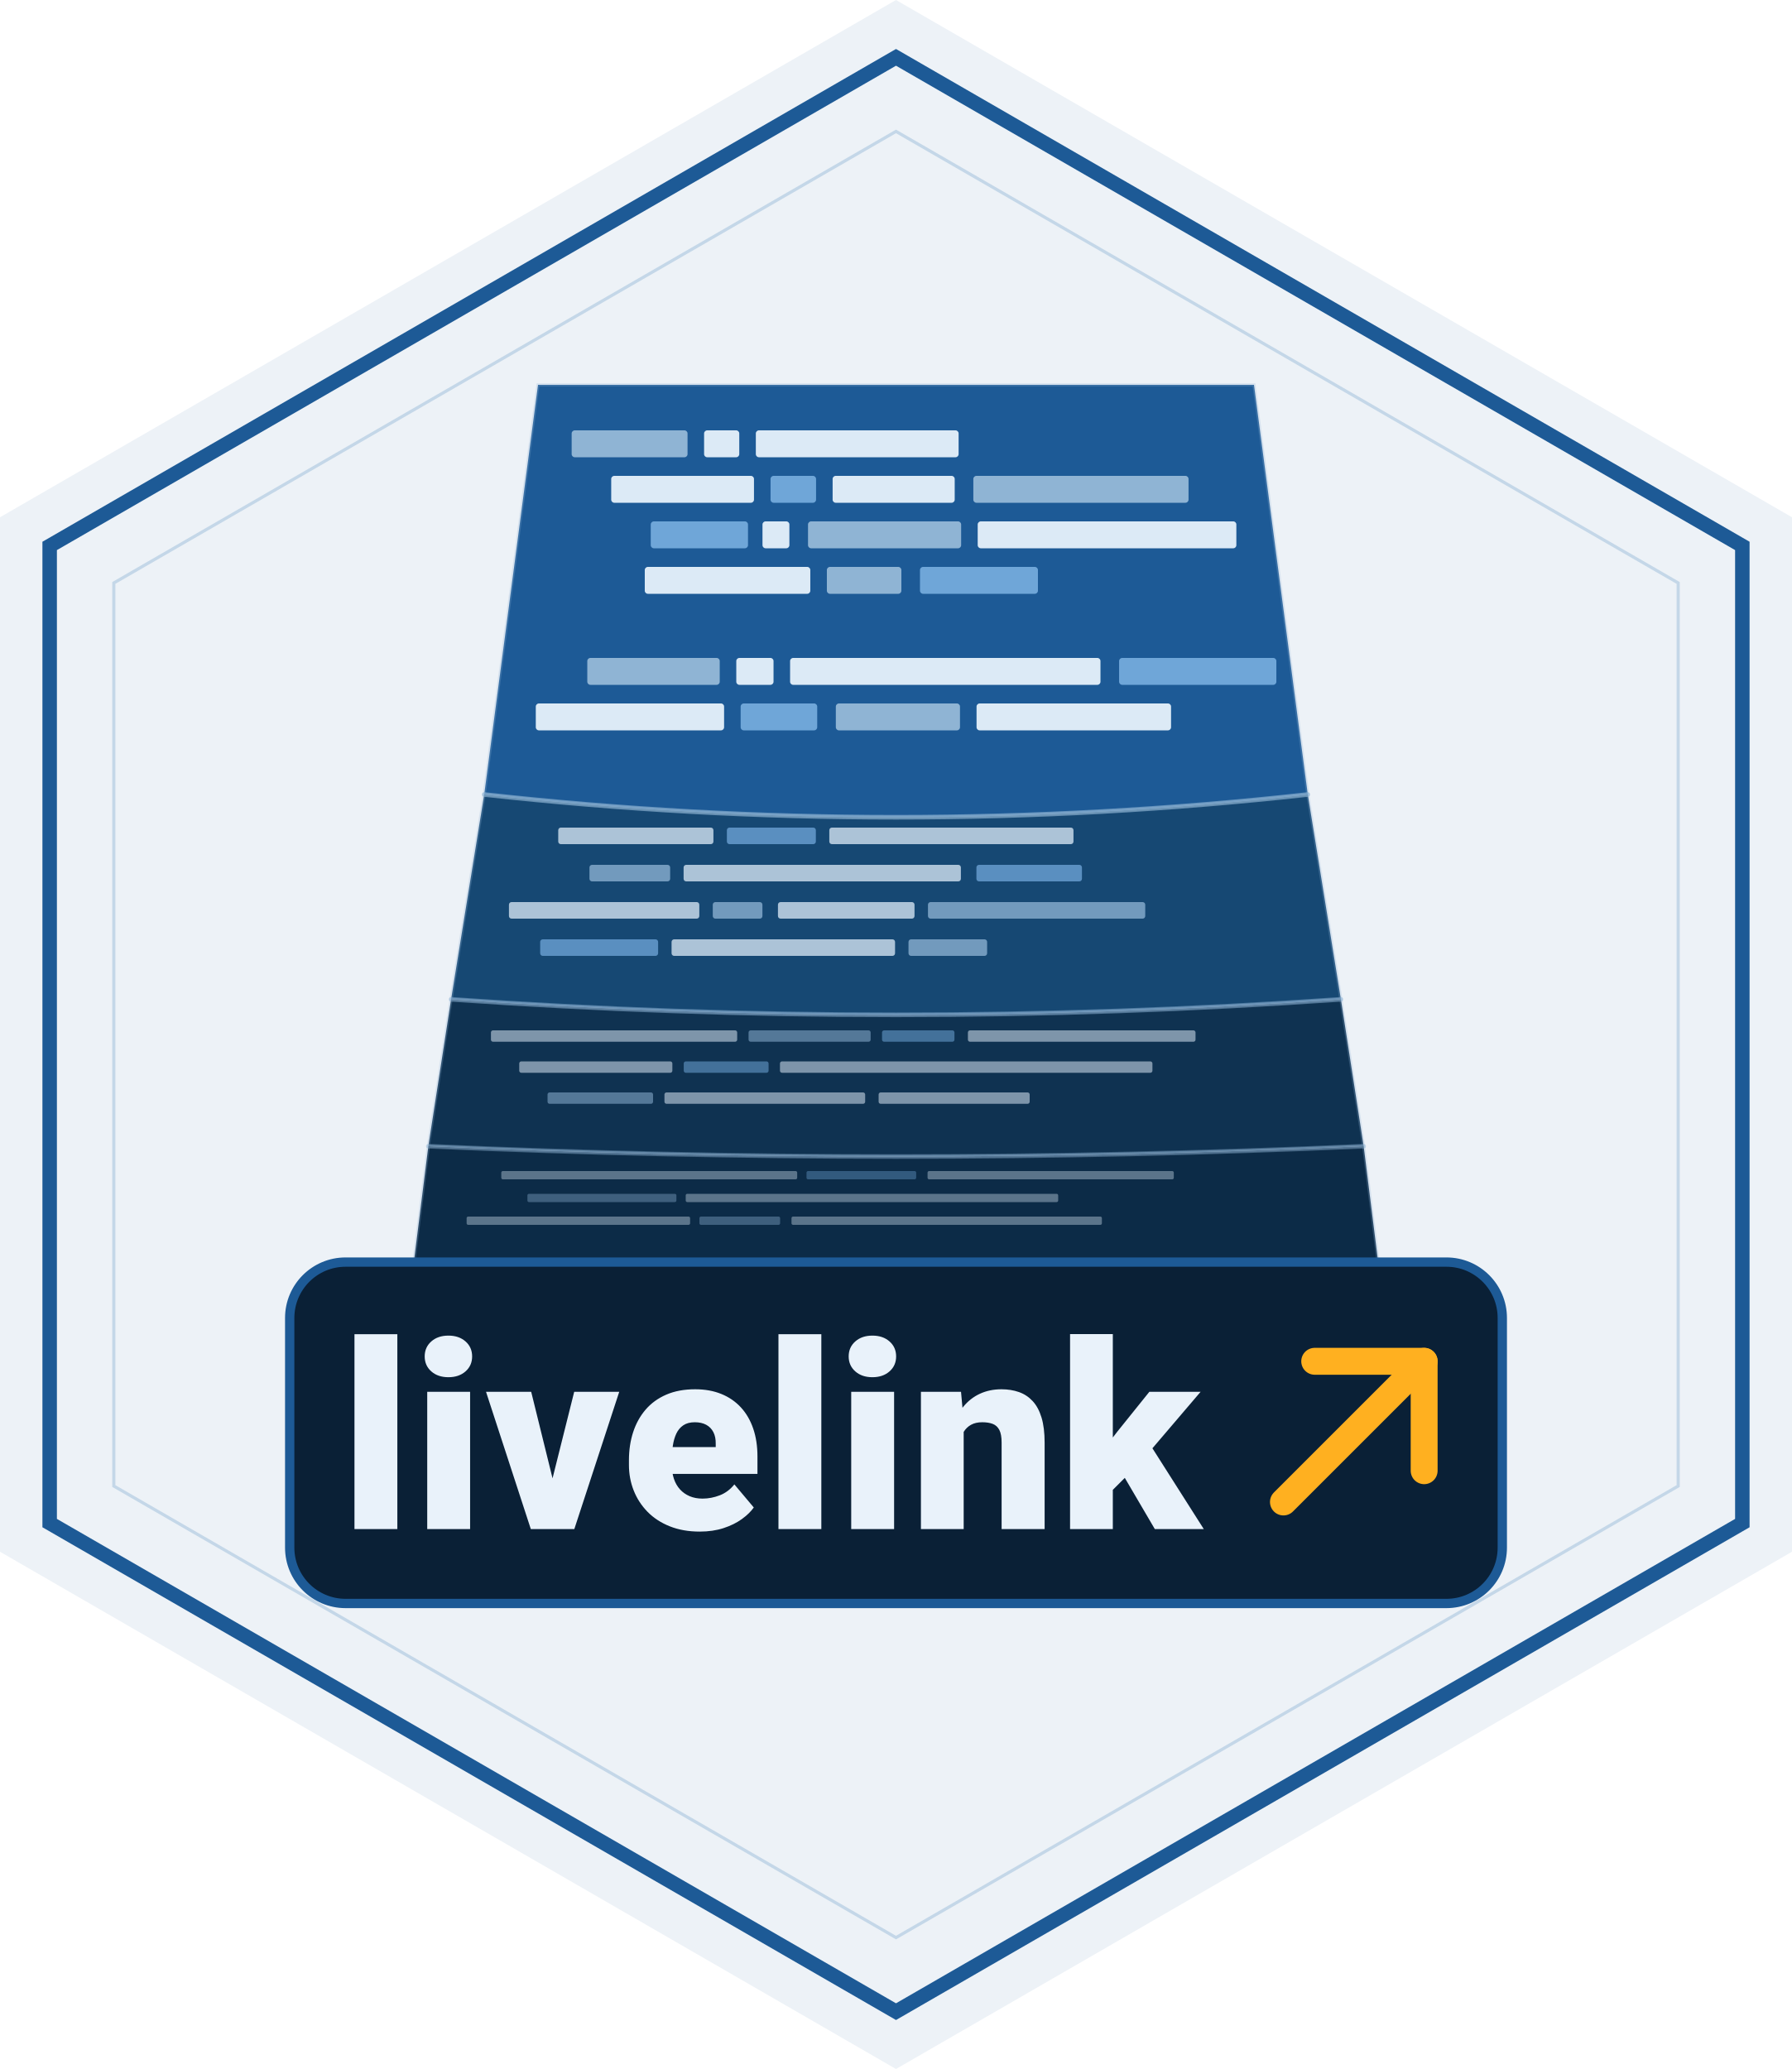
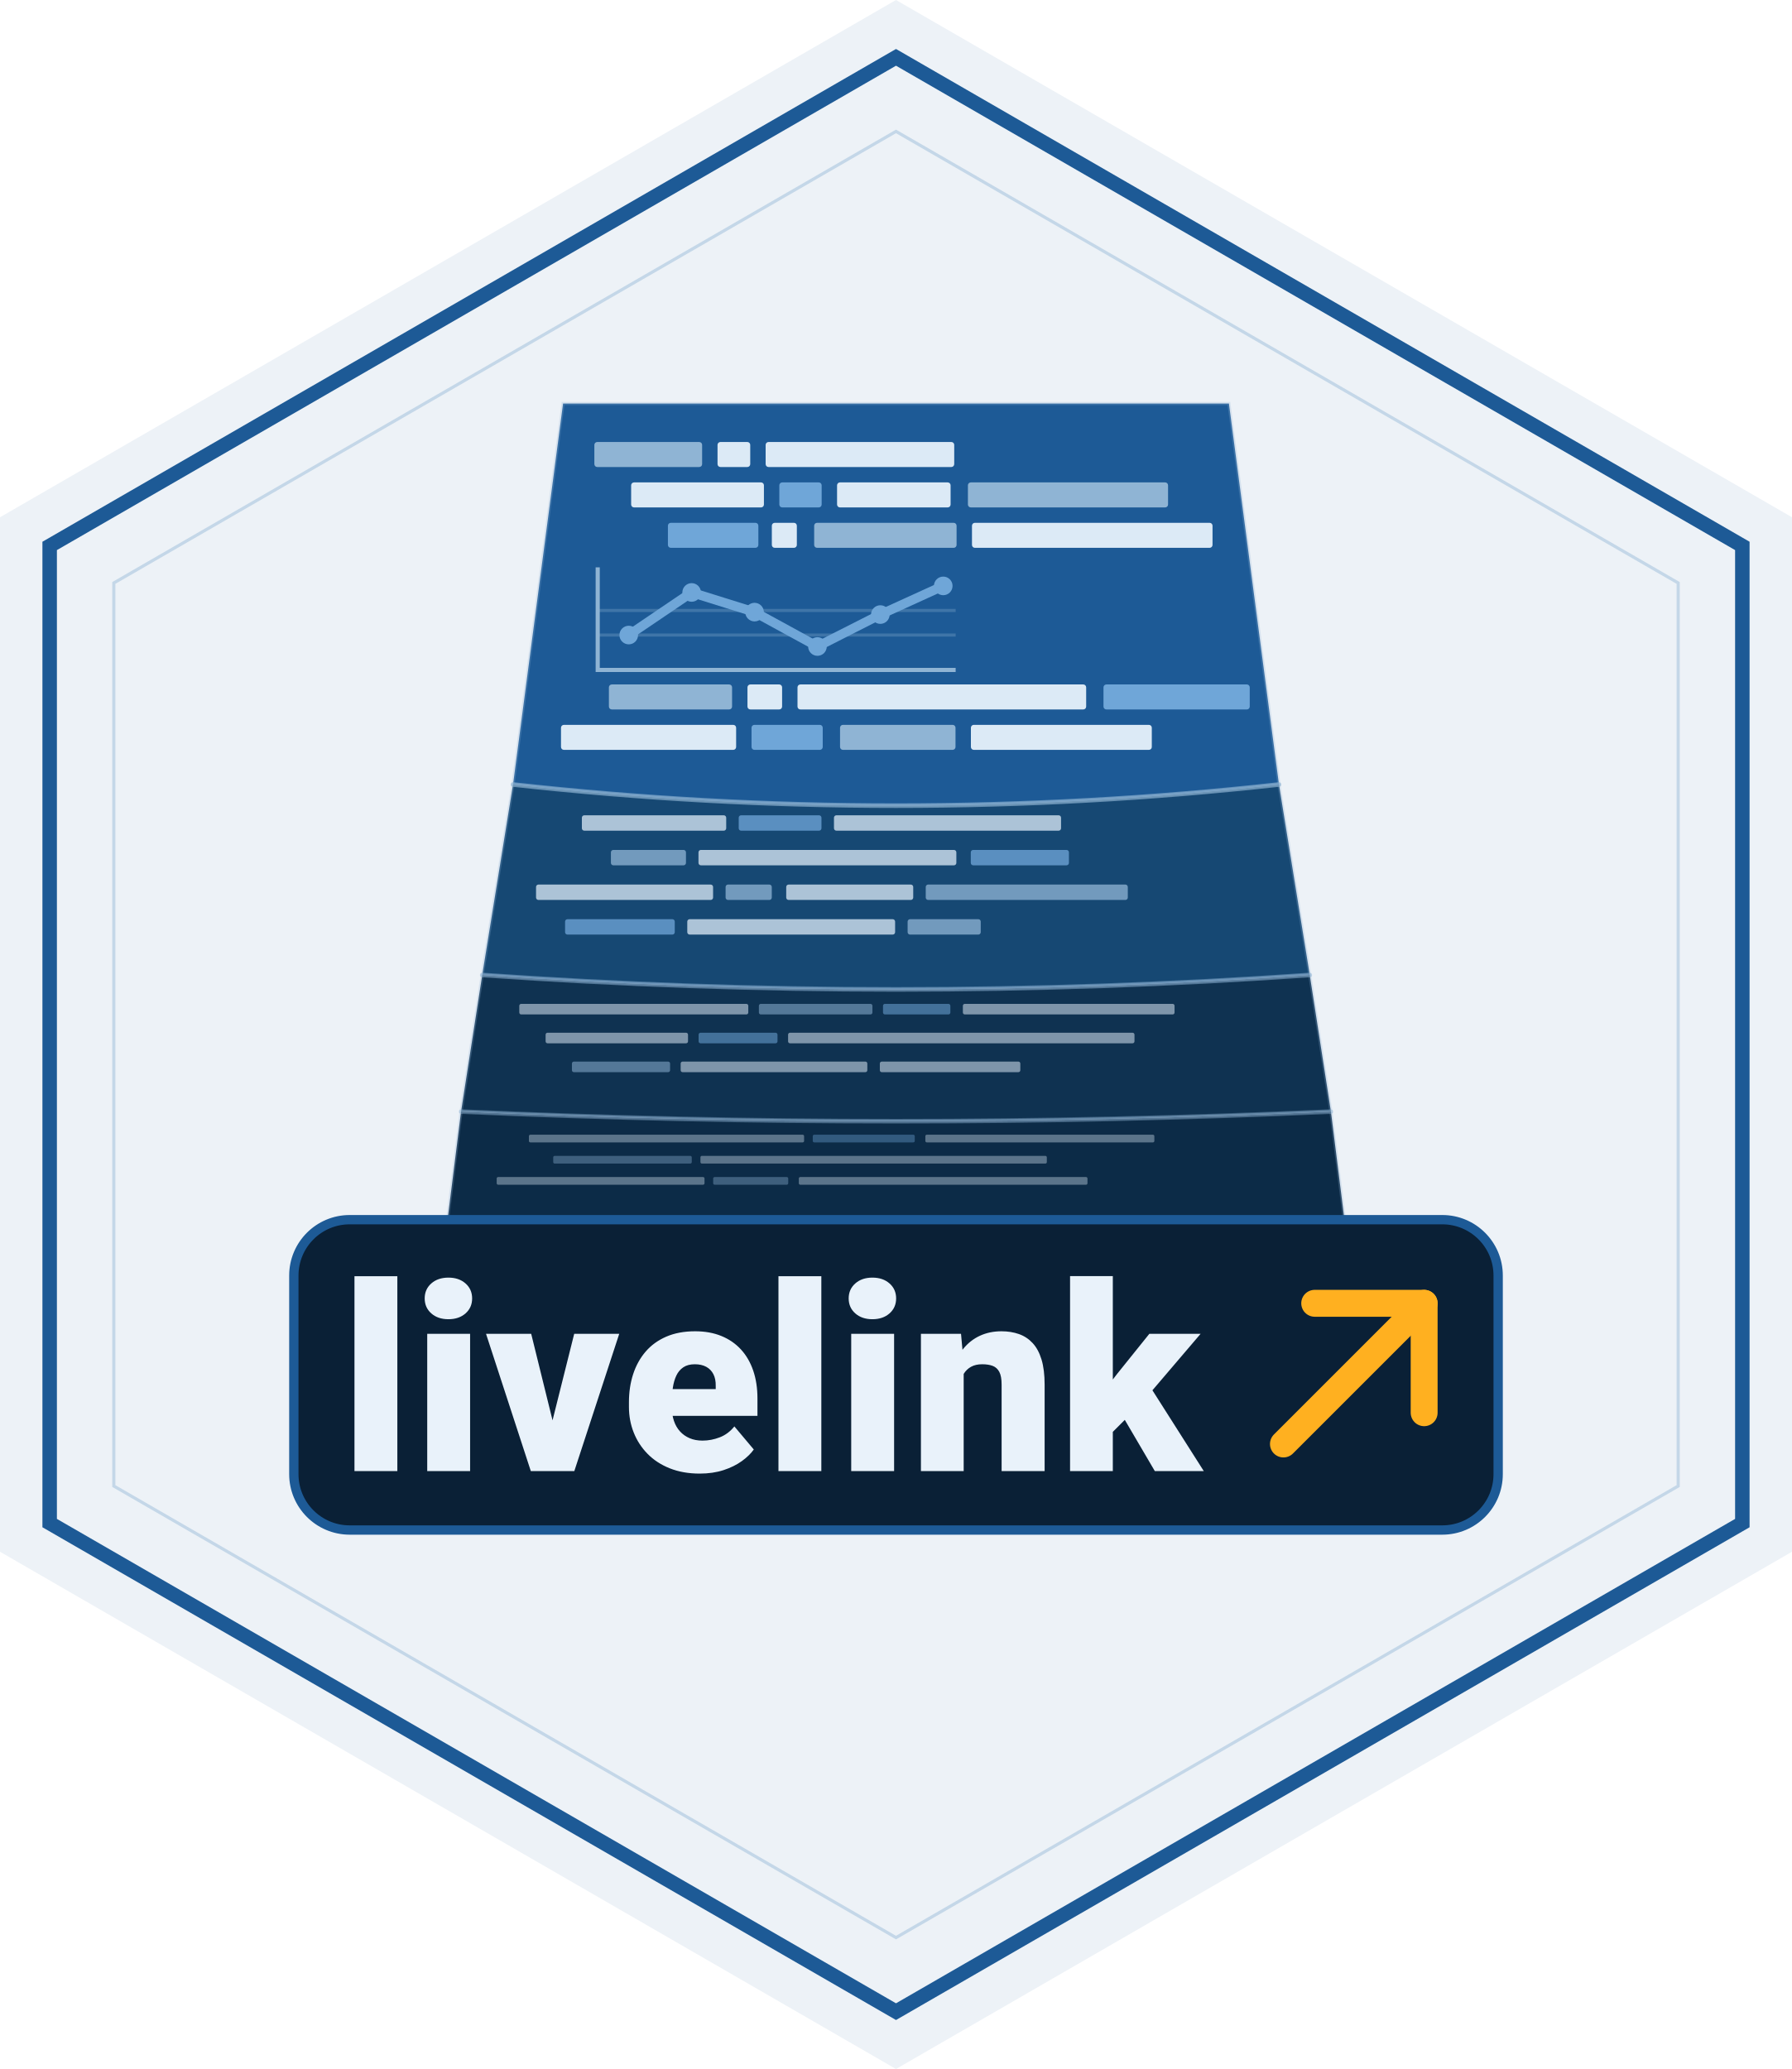
<svg xmlns="http://www.w3.org/2000/svg" viewBox="0 0 1732 2000" width="1732" height="2000" role="img" aria-label="livelink">
-   <path d="M866 0 L1732 500 L1732 1500 L866 2000 L0 1500 L0 500 Z" fill="#EDF2F7" />
+   <path id="ll-hex" d="M866 0 L1732 500 L1732 1500 L866 2000 L0 1500 L0 500 Z" fill="#EDF2F7" />
  <g transform="translate(866 1000) scale(0.872979) translate(-866 -1000)">
-     <path d="M866 0 L1732 500 L1732 1500 L866 2000 L0 1500 L0 500 Z" fill="none" stroke="#A8C4DD" stroke-opacity="0.6" stroke-width="3.437" />
+     <path id="ll-rule" d="M866 0 L1732 500 L1732 1500 L866 2000 L0 1500 L0 500 Z" fill="none" stroke="#A8C4DD" stroke-opacity="0.6" stroke-width="3.437" />
  </g>
  <g id="livelink-logo-light-static-art">
    <g id="ll-art">
      <defs>
-         <clipPath id="ll-clip-sheet">
-           <path d="M520.0 372.0 L1212.0 372.0 L1264.0 768.0 Q866 812.0 468.0 768.0 Z" />
+         <clipPath id="ll-clip0">
+           <path d="M544.22 390.06 L1187.78 390.06 L1236.14 758.34 Q866 799.26 495.86 758.34 Z" />
        </clipPath>
-         <clipPath id="ll-clip-p1">
-           <path d="M468.0 768.0 Q866 812.0 1264.0 768.0 L1296.0 966.0 Q866 996.0 436.0 966.0 Z" />
+         <clipPath id="ll-clip1">
+           <path d="M495.86 758.34 Q866 799.26 1236.14 758.34 L1265.9 942.48 Q866 970.38 466.1 942.48 Z" />
        </clipPath>
-         <clipPath id="ll-clip-p2">
-           <path d="M436.0 966.0 Q866 996.0 1296.0 966.0 L1318.0 1108.0 Q866 1128.0 414.0 1108.0 Z" />
+         <clipPath id="ll-clip2">
+           <path d="M466.1 942.48 Q866 970.38 1265.9 942.48 L1286.36 1074.54 Q866 1093.14 445.64 1074.54 Z" />
        </clipPath>
-         <clipPath id="ll-clip-p3">
-           <path d="M414.0 1108.0 Q866 1128.0 1318.0 1108.0 L1332.0 1220.0 Q866 1230.0 400.0 1220.0 Z" />
+         <clipPath id="ll-clip3">
+           <path d="M445.64 1074.54 Q866 1093.14 1286.36 1074.54 L1299.38 1178.7 Q866 1188.0 432.62 1178.7 Z" />
        </clipPath>
      </defs>
-       <path id="ll-sheet" d="M520.0 372.0 L1212.0 372.0 L1264.0 768.0 Q866 812.0 468.0 768.0 Z" fill="#1D5A96" stroke="#8FB4D4" stroke-opacity="0.26" stroke-width="3" />
-       <g clip-path="url(#ll-clip-sheet)">
-         <rect x="552.52" y="416" width="112" height="26" rx="3" fill="#8FB4D4" />
-         <rect x="680.52" y="416" width="34" height="26" rx="3" fill="#DCEAF6" />
-         <rect x="730.52" y="416" width="196" height="26" rx="3" fill="#DCEAF6" />
-         <rect x="590.74" y="460" width="138" height="26" rx="3" fill="#DCEAF6" />
-         <rect x="744.74" y="460" width="44" height="26" rx="3" fill="#6FA6D8" />
-         <rect x="804.74" y="460" width="118" height="26" rx="3" fill="#DCEAF6" />
-         <rect x="940.74" y="460" width="208" height="26" rx="3" fill="#8FB4D4" />
-         <rect x="628.96" y="504" width="94" height="26" rx="3" fill="#6FA6D8" />
-         <rect x="736.96" y="504" width="26" height="26" rx="3" fill="#DCEAF6" />
-         <rect x="780.96" y="504" width="148" height="26" rx="3" fill="#8FB4D4" />
-         <rect x="944.96" y="504" width="250" height="26" rx="3" fill="#DCEAF6" />
-         <rect x="623.18" y="548" width="160" height="26" rx="3" fill="#DCEAF6" />
-         <rect x="799.18" y="548" width="72" height="26" rx="3" fill="#8FB4D4" />
-         <rect x="889.18" y="548" width="114" height="26" rx="3" fill="#6FA6D8" />
-         <rect x="567.63" y="636" width="128" height="26" rx="3" fill="#8FB4D4" />
-         <rect x="711.63" y="636" width="36" height="26" rx="3" fill="#DCEAF6" />
-         <rect x="763.63" y="636" width="300" height="26" rx="3" fill="#DCEAF6" />
-         <rect x="1081.63" y="636" width="152" height="26" rx="3" fill="#6FA6D8" />
-         <rect x="517.85" y="680" width="182" height="26" rx="3" fill="#DCEAF6" />
-         <rect x="715.85" y="680" width="74" height="26" rx="3" fill="#6FA6D8" />
-         <rect x="807.85" y="680" width="120" height="26" rx="3" fill="#8FB4D4" />
-         <rect x="943.85" y="680" width="188" height="26" rx="3" fill="#DCEAF6" />
+       <g id="ll-sheet">
+         <g id="ll-lift3">
+           <g id="ll-lift2">
+             <g id="ll-lift1">
+               <g id="ll-pnl0">
+                 <path id="ll-sheet0" d="M544.22 390.06 L1187.78 390.06 L1236.14 758.34 Q866 799.26 495.86 758.34 Z" fill="#1D5A96" stroke="#8FB4D4" stroke-opacity="0.26" stroke-width="3" />
+                 <g id="ll-code0" clip-path="url(#ll-clip0)">
+                   <rect x="574.46" y="427.26" width="104.16" height="24.18" rx="2.79" fill="#8FB4D4" />
+                   <rect x="693.5" y="427.26" width="31.62" height="24.18" rx="2.79" fill="#DCEAF6" />
+                   <rect x="740.0" y="427.26" width="182.28" height="24.18" rx="2.79" fill="#DCEAF6" />
+                   <rect x="610.01" y="466.32" width="128.34" height="24.18" rx="2.79" fill="#DCEAF6" />
+                   <rect x="753.23" y="466.32" width="40.92" height="24.18" rx="2.79" fill="#6FA6D8" />
+                   <rect x="809.03" y="466.32" width="109.74" height="24.18" rx="2.79" fill="#DCEAF6" />
+                   <rect x="935.51" y="466.32" width="193.44" height="24.18" rx="2.79" fill="#8FB4D4" />
+                   <rect x="645.55" y="505.38" width="87.42" height="24.18" rx="2.79" fill="#6FA6D8" />
+                   <rect x="745.99" y="505.38" width="24.18" height="24.18" rx="2.79" fill="#DCEAF6" />
+                   <rect x="786.91" y="505.38" width="137.64" height="24.18" rx="2.79" fill="#8FB4D4" />
+                   <rect x="939.43" y="505.38" width="232.5" height="24.18" rx="2.79" fill="#DCEAF6" />
+                   <g id="ll-plot">
+                     <g fill="none" stroke="#8FB4D4" stroke-opacity="0.3" stroke-width="3.0">
+                       <path d="M577.70 613.87 H923.66" />
+                       <path d="M577.70 590.11 H923.66" />
+                     </g>
+                     <path id="ll-plot-axis" d="M577.70 548.44 V647.62 H923.66" fill="none" stroke="#8FB4D4" stroke-width="4.0" />
+                     <path id="ll-plot-series" d="M607.70 613.87L668.49 572.69L729.28 591.70L790.08 624.95L850.87 594.07L911.66 566.36" fill="none" stroke="#6FA6D8" stroke-width="9.0" stroke-linecap="round" stroke-linejoin="round" />
+                     <g fill="#6FA6D8">
+                       <circle cx="607.70" cy="613.87" r="9.0" />
+                       <circle cx="668.49" cy="572.69" r="9.0" />
+                       <circle cx="729.28" cy="591.70" r="9.0" />
+                       <circle cx="790.08" cy="624.95" r="9.0" />
+                       <circle cx="850.87" cy="594.07" r="9.0" />
+                       <circle cx="911.66" cy="566.36" r="9.0" />
+                     </g>
+                   </g>
+                   <rect x="588.52" y="661.62" width="119.04" height="24.18" rx="2.79" fill="#8FB4D4" />
+                   <rect x="722.44" y="661.62" width="33.48" height="24.18" rx="2.79" fill="#DCEAF6" />
+                   <rect x="770.8" y="661.62" width="279.0" height="24.18" rx="2.79" fill="#DCEAF6" />
+                   <rect x="1066.54" y="661.62" width="141.36" height="24.18" rx="2.79" fill="#6FA6D8" />
+                   <rect x="542.22" y="700.68" width="169.26" height="24.18" rx="2.79" fill="#DCEAF6" />
+                   <rect x="726.36" y="700.68" width="68.82" height="24.18" rx="2.79" fill="#6FA6D8" />
+                   <rect x="811.92" y="700.68" width="111.6" height="24.18" rx="2.79" fill="#8FB4D4" />
+                   <rect x="938.4" y="700.68" width="174.84" height="24.18" rx="2.79" fill="#DCEAF6" />
+                 </g>
+               </g>
+             </g>
+             <g id="ll-pnl1">
+               <path id="ll-sheet1" d="M495.86 758.34 Q866 799.26 1236.14 758.34 L1265.9 942.48 Q866 970.38 466.1 942.48 Z" fill="#164873" stroke="#8FB4D4" stroke-opacity="0.26" stroke-width="3" />
+               <g id="ll-code1" clip-path="url(#ll-clip1)">
+                 <rect x="562.39" y="788.1" width="139.5" height="14.88" rx="2.33" fill="#ACC3D7" />
+                 <rect x="713.98" y="788.1" width="79.98" height="14.88" rx="2.33" fill="#5A8FC0" />
+                 <rect x="806.05" y="788.1" width="219.48" height="14.88" rx="2.33" fill="#ACC3D7" />
+                 <rect x="590.46" y="821.58" width="72.54" height="14.88" rx="2.33" fill="#729ABD" />
+                 <rect x="675.09" y="821.58" width="249.24" height="14.88" rx="2.33" fill="#ACC3D7" />
+                 <rect x="938.28" y="821.58" width="94.86" height="14.88" rx="2.33" fill="#5A8FC0" />
+                 <rect x="518.09" y="855.06" width="171.12" height="14.88" rx="2.33" fill="#ACC3D7" />
+                 <rect x="701.3" y="855.06" width="44.64" height="14.88" rx="2.33" fill="#729ABD" />
+                 <rect x="759.89" y="855.06" width="122.76" height="14.88" rx="2.33" fill="#ACC3D7" />
+                 <rect x="894.74" y="855.06" width="195.3" height="14.88" rx="2.33" fill="#729ABD" />
+                 <rect x="546.15" y="888.54" width="106.02" height="14.88" rx="2.33" fill="#5A8FC0" />
+                 <rect x="664.26" y="888.54" width="200.88" height="14.88" rx="2.33" fill="#ACC3D7" />
+                 <rect x="877.23" y="888.54" width="70.68" height="14.88" rx="2.33" fill="#729ABD" />
+               </g>
+             </g>
+           </g>
+           <g id="ll-pnl2">
+             <path id="ll-sheet2" d="M466.1 942.48 Q866 970.38 1265.9 942.48 L1286.36 1074.54 Q866 1093.14 445.64 1074.54 Z" fill="#0F3251" stroke="#8FB4D4" stroke-opacity="0.26" stroke-width="3" />
+             <g id="ll-code2" clip-path="url(#ll-clip2)">
+               <rect x="501.9" y="970.38" width="221.34" height="10.23" rx="1.86" fill="#7E95AA" />
+               <rect x="733.48" y="970.38" width="109.74" height="10.23" rx="1.86" fill="#547898" />
+               <rect x="853.45" y="970.38" width="65.1" height="10.23" rx="1.86" fill="#43719A" />
+               <rect x="930.63" y="970.38" width="204.6" height="10.23" rx="1.86" fill="#7E95AA" />
+               <rect x="527.34" y="998.28" width="137.64" height="10.23" rx="1.86" fill="#7E95AA" />
+               <rect x="675.21" y="998.28" width="76.26" height="10.23" rx="1.86" fill="#43719A" />
+               <rect x="761.7" y="998.28" width="334.8" height="10.23" rx="1.86" fill="#7E95AA" />
+               <rect x="552.78" y="1026.18" width="94.86" height="10.23" rx="1.86" fill="#547898" />
+               <rect x="657.87" y="1026.18" width="180.42" height="10.23" rx="1.86" fill="#7E95AA" />
+               <rect x="850.38" y="1026.18" width="135.78" height="10.23" rx="1.86" fill="#7E95AA" />
+             </g>
+           </g>
+         </g>
+         <g id="ll-pnl3">
+           <path id="ll-sheet3" d="M445.64 1074.54 Q866 1093.14 1286.36 1074.54 L1299.38 1178.7 Q866 1188.0 432.62 1178.7 Z" fill="#0C2B47" stroke="#8FB4D4" stroke-opacity="0.26" stroke-width="3" />
+           <g id="ll-code3" clip-path="url(#ll-clip3)">
+             <rect x="511.2" y="1096.86" width="265.98" height="7.44" rx="1.4" fill="#5B748A" />
+             <rect x="785.55" y="1096.86" width="98.58" height="7.44" rx="1.4" fill="#325A7E" />
+             <rect x="894.37" y="1096.86" width="221.34" height="7.44" rx="1.4" fill="#5B748A" />
+             <rect x="534.69" y="1117.32" width="133.92" height="7.44" rx="1.4" fill="#3E5F7D" />
+             <rect x="676.98" y="1117.32" width="334.8" height="7.44" rx="1.4" fill="#5B748A" />
+             <rect x="480.05" y="1137.78" width="200.88" height="7.44" rx="1.4" fill="#5B748A" />
+             <rect x="689.3" y="1137.78" width="72.54" height="7.44" rx="1.4" fill="#3E5F7D" />
+             <rect x="772.07" y="1137.78" width="279.0" height="7.44" rx="1.4" fill="#5B748A" />
+           </g>
+         </g>
+         <g id="ll-lift3c">
+           <g id="ll-lift2c">
+             <g id="ll-lift1c">
+               <path id="ll-crease1" d="M495.86 758.34 Q866 799.26 1236.14 758.34" fill="none" stroke="#8FB4D4" stroke-opacity="0.62" stroke-width="4.5" stroke-linecap="round" />
+             </g>
+             <path id="ll-crease2" d="M466.1 942.48 Q866 970.38 1265.9 942.48" fill="none" stroke="#8FB4D4" stroke-opacity="0.48" stroke-width="4.5" stroke-linecap="round" />
+           </g>
+           <path id="ll-crease3" d="M445.64 1074.54 Q866 1093.14 1286.36 1074.54" fill="none" stroke="#8FB4D4" stroke-opacity="0.38" stroke-width="4.5" stroke-linecap="round" />
+         </g>
      </g>
-       <path id="ll-p1" d="M468.0 768.0 Q866 812.0 1264.0 768.0 L1296.0 966.0 Q866 996.0 436.0 966.0 Z" fill="#164873" stroke="#8FB4D4" stroke-opacity="0.26" stroke-width="3" />
-       <g clip-path="url(#ll-clip-p1)">
-         <rect x="539.54" y="800" width="150" height="16" rx="2.5" fill="#ACC3D7" />
-         <rect x="702.54" y="800" width="86" height="16" rx="2.5" fill="#5A8FC0" />
-         <rect x="801.54" y="800" width="236" height="16" rx="2.5" fill="#ACC3D7" />
-         <rect x="569.72" y="836" width="78" height="16" rx="2.5" fill="#729ABD" />
-         <rect x="660.72" y="836" width="268" height="16" rx="2.5" fill="#ACC3D7" />
-         <rect x="943.72" y="836" width="102" height="16" rx="2.5" fill="#5A8FC0" />
-         <rect x="491.9" y="872" width="184" height="16" rx="2.5" fill="#ACC3D7" />
-         <rect x="688.9" y="872" width="48" height="16" rx="2.5" fill="#729ABD" />
-         <rect x="751.9" y="872" width="132" height="16" rx="2.5" fill="#ACC3D7" />
-         <rect x="896.9" y="872" width="210" height="16" rx="2.5" fill="#729ABD" />
-         <rect x="522.08" y="908" width="114" height="16" rx="2.5" fill="#5A8FC0" />
-         <rect x="649.08" y="908" width="216" height="16" rx="2.5" fill="#ACC3D7" />
-         <rect x="878.08" y="908" width="76" height="16" rx="2.5" fill="#729ABD" />
-       </g>
-       <path id="ll-p2" d="M436.0 966.0 Q866 996.0 1296.0 966.0 L1318.0 1108.0 Q866 1128.0 414.0 1108.0 Z" fill="#0F3251" stroke="#8FB4D4" stroke-opacity="0.26" stroke-width="3" />
-       <g clip-path="url(#ll-clip-p2)">
-         <rect x="474.5" y="996" width="238" height="11" rx="2" fill="#7E95AA" />
-         <rect x="723.5" y="996" width="118" height="11" rx="2" fill="#547898" />
-         <rect x="852.5" y="996" width="70" height="11" rx="2" fill="#43719A" />
-         <rect x="935.5" y="996" width="220" height="11" rx="2" fill="#7E95AA" />
-         <rect x="501.85" y="1026" width="148" height="11" rx="2" fill="#7E95AA" />
-         <rect x="660.85" y="1026" width="82" height="11" rx="2" fill="#43719A" />
-         <rect x="753.85" y="1026" width="360" height="11" rx="2" fill="#7E95AA" />
-         <rect x="529.2" y="1056" width="102" height="11" rx="2" fill="#547898" />
-         <rect x="642.2" y="1056" width="194" height="11" rx="2" fill="#7E95AA" />
-         <rect x="849.2" y="1056" width="146" height="11" rx="2" fill="#7E95AA" />
-       </g>
-       <path id="ll-p3" d="M414.0 1108.0 Q866 1128.0 1318.0 1108.0 L1332.0 1220.0 Q866 1230.0 400.0 1220.0 Z" fill="#0C2B47" stroke="#8FB4D4" stroke-opacity="0.26" stroke-width="3" />
-       <g clip-path="url(#ll-clip-p3)">
-         <rect x="484.5" y="1132" width="286" height="8" rx="1.5" fill="#5B748A" />
-         <rect x="779.5" y="1132" width="106" height="8" rx="1.5" fill="#325A7E" />
-         <rect x="896.5" y="1132" width="238" height="8" rx="1.5" fill="#5B748A" />
-         <rect x="509.75" y="1154" width="144" height="8" rx="1.5" fill="#3E5F7D" />
-         <rect x="662.75" y="1154" width="360" height="8" rx="1.5" fill="#5B748A" />
-         <rect x="451.0" y="1176" width="216" height="8" rx="1.5" fill="#5B748A" />
-         <rect x="676.0" y="1176" width="78" height="8" rx="1.5" fill="#3E5F7D" />
-         <rect x="765.0" y="1176" width="300" height="8" rx="1.5" fill="#5B748A" />
-       </g>
-       <path id="ll-crease1" d="M468.0 768.0 Q866 812.0 1264.0 768.0" fill="none" stroke="#8FB4D4" stroke-opacity="0.62" stroke-width="4.5" stroke-linecap="round" />
-       <path id="ll-crease2" d="M436.0 966.0 Q866 996.0 1296.0 966.0" fill="none" stroke="#8FB4D4" stroke-opacity="0.48" stroke-width="4.5" stroke-linecap="round" />
-       <path id="ll-crease3" d="M414.0 1108.0 Q866 1128.0 1318.0 1108.0" fill="none" stroke="#8FB4D4" stroke-opacity="0.38" stroke-width="4.5" stroke-linecap="round" />
-       <rect id="ll-button" x="280.0" y="1220.0" width="1172.0" height="330.0" rx="54.0" fill="#0A2036" stroke="#1D5A96" stroke-width="9" />
-       <g transform="translate(8.275 143.34) scale(0.86)">
+       <rect id="ll-button" x="284.0" y="1179.0" width="1164.0" height="300.0" rx="54.0" fill="#0A2036" stroke="#1D5A96" stroke-width="9" />
+       <g id="ll-wordmark-xf" transform="translate(8.275 87.28) scale(0.86)">
        <path id="ll-wordmark" d="M436.94 1333V1552H388.75V1333ZM518.71 1397.73V1552H470.52V1397.73ZM467.67 1357.95Q467.67 1347.69 475.08 1341.13Q482.49 1334.57 494.33 1334.57Q506.16 1334.57 513.58 1341.13Q520.99 1347.69 520.99 1357.95Q520.99 1368.22 513.58 1374.78Q506.16 1381.33 494.33 1381.33Q482.49 1381.33 475.08 1374.78Q467.67 1368.22 467.67 1357.95ZM605.33 1519.06 635.7 1397.73H686.31L635.84 1552H605.9ZM587.36 1397.73 617.3 1519.06 617.02 1552H586.93L536.6 1397.73ZM776.78 1554.85Q757.96 1554.85 743.13 1548.93Q728.3 1543.02 718.11 1532.61Q707.92 1522.2 702.57 1508.66Q697.22 1495.11 697.22 1480V1474.58Q697.22 1457.61 701.93 1443.14Q706.63 1428.67 715.9 1417.83Q725.17 1407 739.14 1400.94Q753.11 1394.88 771.65 1394.88Q788.04 1394.88 801.02 1400.15Q813.99 1405.43 823.05 1415.27Q832.1 1425.11 836.88 1439.08Q841.65 1453.05 841.65 1470.45V1489.98H715.61V1459.89H794.75V1456.19Q794.89 1448.49 792.11 1443.07Q789.33 1437.65 784.05 1434.8Q778.78 1431.95 771.22 1431.95Q763.38 1431.95 758.32 1435.37Q753.25 1438.79 750.47 1444.71Q747.69 1450.63 746.55 1458.33Q745.41 1466.03 745.41 1474.58V1480Q745.41 1488.55 747.77 1495.54Q750.12 1502.53 754.61 1507.44Q759.1 1512.36 765.45 1515.07Q771.79 1517.78 779.92 1517.78Q789.75 1517.78 799.31 1514.07Q808.86 1510.37 815.7 1501.81L837.52 1527.76Q832.81 1534.46 824.19 1540.74Q815.56 1547.01 803.58 1550.93Q791.61 1554.85 776.78 1554.85ZM913.44 1333V1552H865.25V1333ZM995.22 1397.73V1552H947.02V1397.73ZM944.17 1357.95Q944.17 1347.69 951.59 1341.13Q959 1334.57 970.83 1334.57Q982.67 1334.57 990.08 1341.13Q997.5 1347.69 997.5 1357.95Q997.5 1368.22 990.08 1374.78Q982.67 1381.33 970.83 1381.33Q959 1381.33 951.59 1374.78Q944.17 1368.22 944.17 1357.95ZM1073.42 1430.67V1552H1025.37V1397.73H1070.43ZM1067.72 1469.59 1056.46 1469.88Q1056.46 1452.2 1060.73 1438.29Q1065.01 1424.39 1072.85 1414.7Q1080.69 1405 1091.6 1399.94Q1102.51 1394.88 1115.91 1394.88Q1126.6 1394.88 1135.52 1398.02Q1144.43 1401.15 1150.91 1408.14Q1157.4 1415.12 1160.89 1426.6Q1164.39 1438.08 1164.39 1454.9V1552H1116.05V1454.76Q1116.05 1445.49 1113.49 1440.58Q1110.92 1435.66 1106.07 1433.8Q1101.23 1431.95 1094.24 1431.95Q1086.83 1431.95 1081.69 1434.8Q1076.56 1437.65 1073.49 1442.71Q1070.43 1447.78 1069.07 1454.62Q1067.72 1461.46 1067.72 1469.59ZM1241.03 1332.86V1552H1192.98V1332.86ZM1339.69 1397.73 1272.68 1476.29 1237.6 1511.37 1216.65 1480.85 1245.87 1442.79 1282.09 1397.73ZM1288.22 1552 1247.01 1481.71 1282.52 1456.47 1343.25 1552Z" fill="#E9F2FA" />
      </g>
-       <g transform="translate(1227.47 1302.89)" fill="none" stroke="#FFB020" stroke-width="26.0" stroke-linecap="round" stroke-linejoin="round">
-         <path id="ll-glyph-shaft" d="M13.0 149.0 L149.0 13.0" />
-         <path id="ll-glyph-head" d="M43.22 13.0 L149.0 13.0 L149.0 118.78" />
+       <g id="ll-glyph">
+         <g id="ll-arrow" transform="translate(1227.47 1246.83)" fill="none" stroke="#FFB020" stroke-width="26.0" stroke-linecap="round" stroke-linejoin="round">
+           <path id="ll-glyph-shaft" d="M13.0 149.0 L149.0 13.0" />
+           <path id="ll-glyph-head" d="M43.22 13.0 L149.0 13.0 L149.0 118.78" />
+         </g>
      </g>
    </g>
  </g>
  <g transform="translate(866 1000) scale(0.944573) translate(-866 -1000)">
-     <path d="M866 0 L1732 500 L1732 1500 L866 2000 L0 1500 L0 500 Z" fill="none" stroke="#1D5A96" stroke-width="14.822" />
+     <path id="ll-rim" d="M866 0 L1732 500 L1732 1500 L866 2000 L0 1500 L0 500 Z" fill="none" stroke="#1D5A96" stroke-width="14.822" />
  </g>
</svg>
